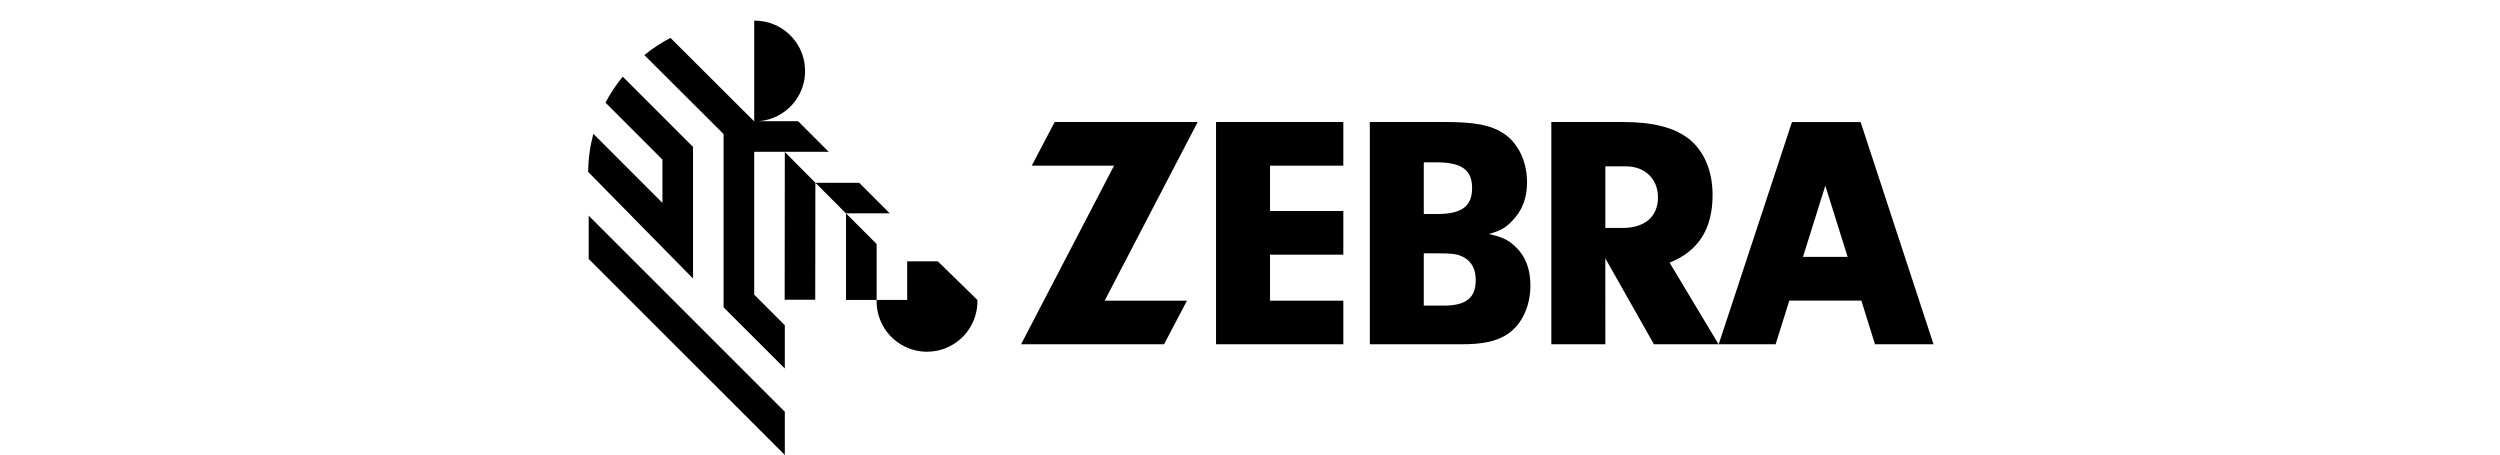
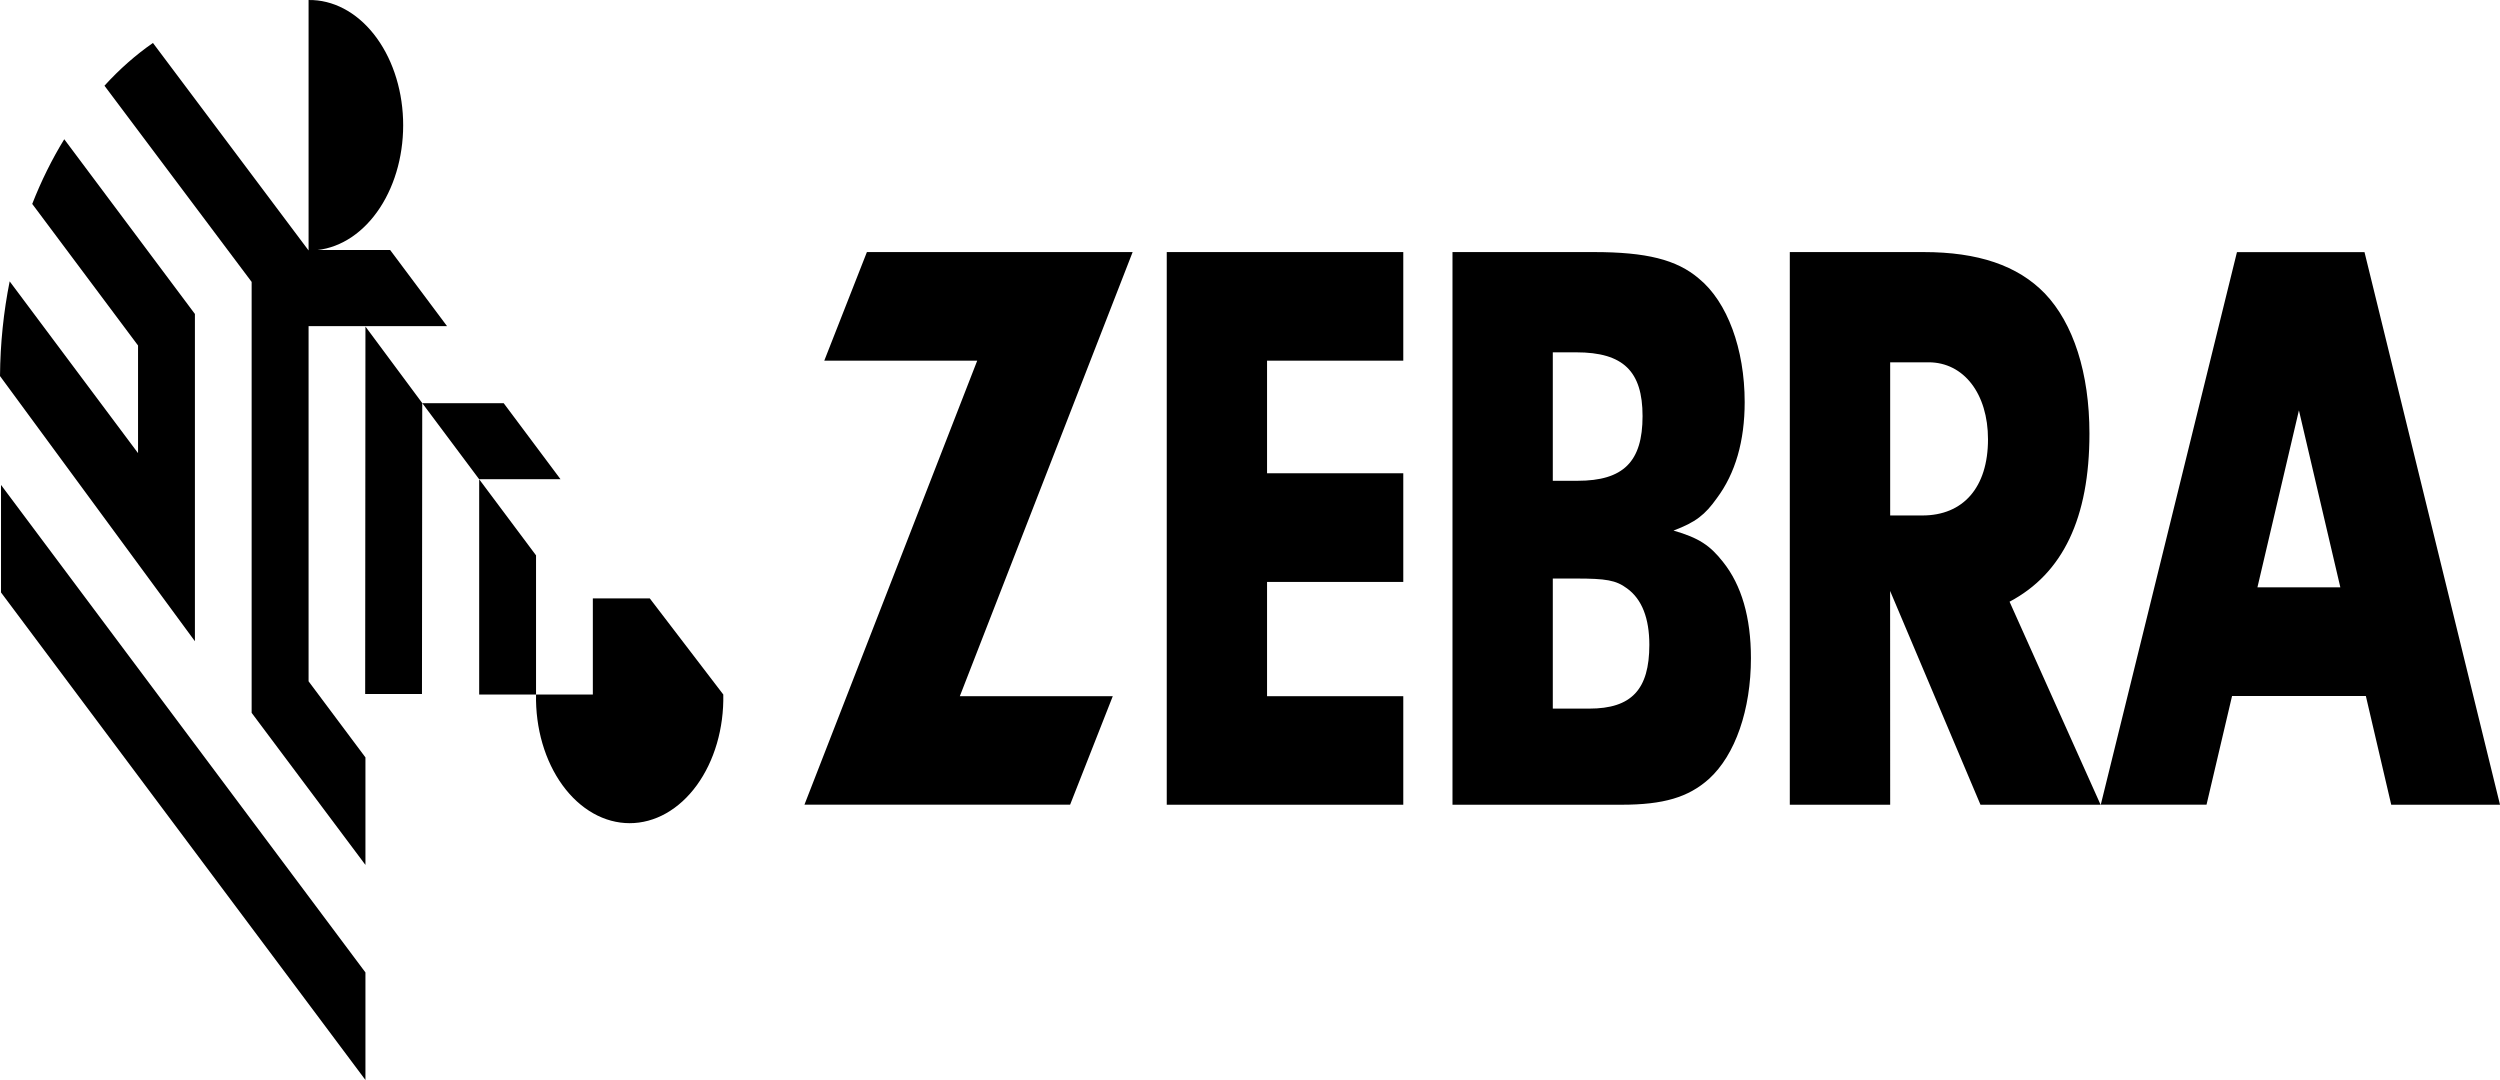
- <svg xmlns="http://www.w3.org/2000/svg" height="819" viewBox="-.468 -.439 37.836 12.593" width="4500">
-   <path d="m8.116 6.314-.847-.847v2.396h.847zm-3.388-2.552h2.062l-.843-.843-.004-.004h-1.083a1.394 1.394 0 0 0 -.132-2.783v2.788h-.001l-2.317-2.31a4.133 4.133 0 0 0 -.722.476l2.192 2.184v4.797l1.695 1.693v-1.197l-.847-.847z" />
-   <path d="m5.575 3.767-.004 4.09h.846l.004-3.238zm2.905 1.699-.846-.846h-1.212l.846.846zm-5.445 1.804v-3.643l-1.946-1.945a4.218 4.218 0 0 0 -.477.72l1.576 1.576v1.198l-1.912-1.912c-.09.336-.14.69-.144 1.054zm-2.888-1.74v1.197l5.428 5.427v-1.197zm9.663 1.263h-.848v1.07h-.846a1.395 1.395 0 1 0 2.789 0zm6.896 1.089-.635 1.207h-3.957l2.573-4.942h-2.278l.635-1.209h3.958l-2.574 4.944zm2.298-2.482h2.029v1.21h-2.029v1.272h2.029v1.208h-3.523v-6.152h3.523v1.209h-2.029zm4.864-2.462c.784 0 1.236.083 1.568.295.424.259.682.784.682 1.375 0 .433-.138.793-.415 1.07-.175.184-.313.267-.645.36.378.082.544.165.738.35.276.258.415.618.415 1.07 0 .571-.231 1.078-.627 1.346-.305.203-.674.286-1.3.286h-2.518v-6.152zm-.608 2.546h.368c.683 0 .969-.212.969-.72 0-.498-.286-.71-.987-.71h-.35zm0 2.536h.544c.627 0 .894-.212.894-.71 0-.295-.11-.508-.332-.628-.166-.092-.313-.11-.765-.11h-.341zm5.025 1.07h-1.495v-6.152h1.992c.811 0 1.401.148 1.807.461.425.333.664.886.664 1.559 0 .94-.396 1.558-1.19 1.872l1.356 2.26h-1.789l-1.346-2.38zm.48-3.22c.608 0 .977-.312.977-.848 0-.506-.36-.857-.885-.857h-.572v1.705zm6.983 3.22h1.62l-2.018-6.151h-1.9l-2.028 6.15h1.575l.38-1.209h1.993zm-1.993-2.42.618-1.97.617 1.97z" />
+ <svg xmlns="http://www.w3.org/2000/svg" width="250" height="108" viewBox="0 0 250 108" fill="none">
+   <path d="M53.604 55.536L47.918 47.928V69.452H53.604V55.536ZM30.858 32.611H44.702L39.042 25.038L39.015 25.002H31.744C34.158 24.73 36.4 23.215 37.996 20.777C39.594 18.34 40.422 15.168 40.307 11.93C40.192 8.691 39.143 5.639 37.381 3.414C35.619 1.189 33.28 -0.034 30.858 0.001V25.047L15.295 4.295C13.572 5.489 11.947 6.923 10.447 8.571L25.164 28.191V71.284L36.544 86.493V75.74L30.858 68.131V32.611Z" fill="black" />
+   <path d="M36.544 32.654L36.517 69.397H42.197L42.224 40.308L36.544 32.654ZM56.048 47.917L50.368 40.317H42.231L47.911 47.917H56.048ZM19.491 64.123V31.397L6.425 13.924C5.195 15.928 4.122 18.095 3.223 20.392L13.804 34.55V45.312L0.967 28.136C0.363 31.154 0.027 34.334 0 37.604L19.491 64.123ZM0.101 48.492V59.245L36.544 107.999V97.245L0.101 48.492ZM64.977 59.838H59.284V69.451H53.604C53.571 71.124 53.788 72.789 54.243 74.348C54.699 75.907 55.383 77.329 56.256 78.528C57.129 79.728 58.172 80.681 59.325 81.332C60.477 81.983 61.716 82.318 62.967 82.318C64.218 82.318 65.456 81.983 66.609 81.332C67.761 80.681 68.805 79.728 69.677 78.528C70.55 77.329 71.234 75.907 71.69 74.348C72.145 72.789 72.363 71.124 72.329 69.451L64.977 59.838ZM111.277 69.621L107.013 80.464H80.446L97.721 36.068H82.427L86.69 25.207H113.264L95.982 69.621H111.277ZM126.705 47.324H140.328V58.194H126.705V69.621H140.328V80.473H116.675V25.207H140.328V36.068H126.705V47.324ZM159.362 25.207C164.626 25.207 167.66 25.953 169.889 27.857C172.736 30.184 174.468 34.9 174.468 40.209C174.468 44.099 173.542 47.333 171.682 49.822C170.507 51.475 169.581 52.22 167.351 53.056C169.889 53.792 171.004 54.538 172.306 56.2C174.159 58.518 175.093 61.752 175.093 65.812C175.093 70.942 173.542 75.496 170.883 77.904C168.835 79.728 166.358 80.473 162.155 80.473H145.249V25.207H159.362ZM155.28 48.079H157.751C162.336 48.079 164.256 46.175 164.256 41.611C164.256 37.137 162.336 35.233 157.63 35.233H155.28V48.079ZM155.28 70.861H158.932C163.142 70.861 164.934 68.957 164.934 64.483C164.934 61.833 164.196 59.919 162.705 58.841C161.591 58.015 160.604 57.853 157.569 57.853H155.28V70.861ZM189.017 80.473H178.98V25.207H192.354C197.799 25.207 201.76 26.537 204.486 29.348C207.34 32.34 208.944 37.308 208.944 43.354C208.944 51.798 206.286 57.35 200.955 60.171L210.059 80.473H198.048L189.011 59.093L189.017 80.473ZM192.24 51.547C196.322 51.547 198.8 48.744 198.8 43.929C198.8 39.383 196.383 36.23 192.858 36.23H189.017V51.547H192.24ZM239.123 80.473H250L236.451 25.216H223.695L210.079 80.464H220.653L223.205 69.603H236.586L239.123 80.473ZM225.743 58.733L229.892 41.036L234.034 58.733H225.743Z" fill="black" />
</svg>
